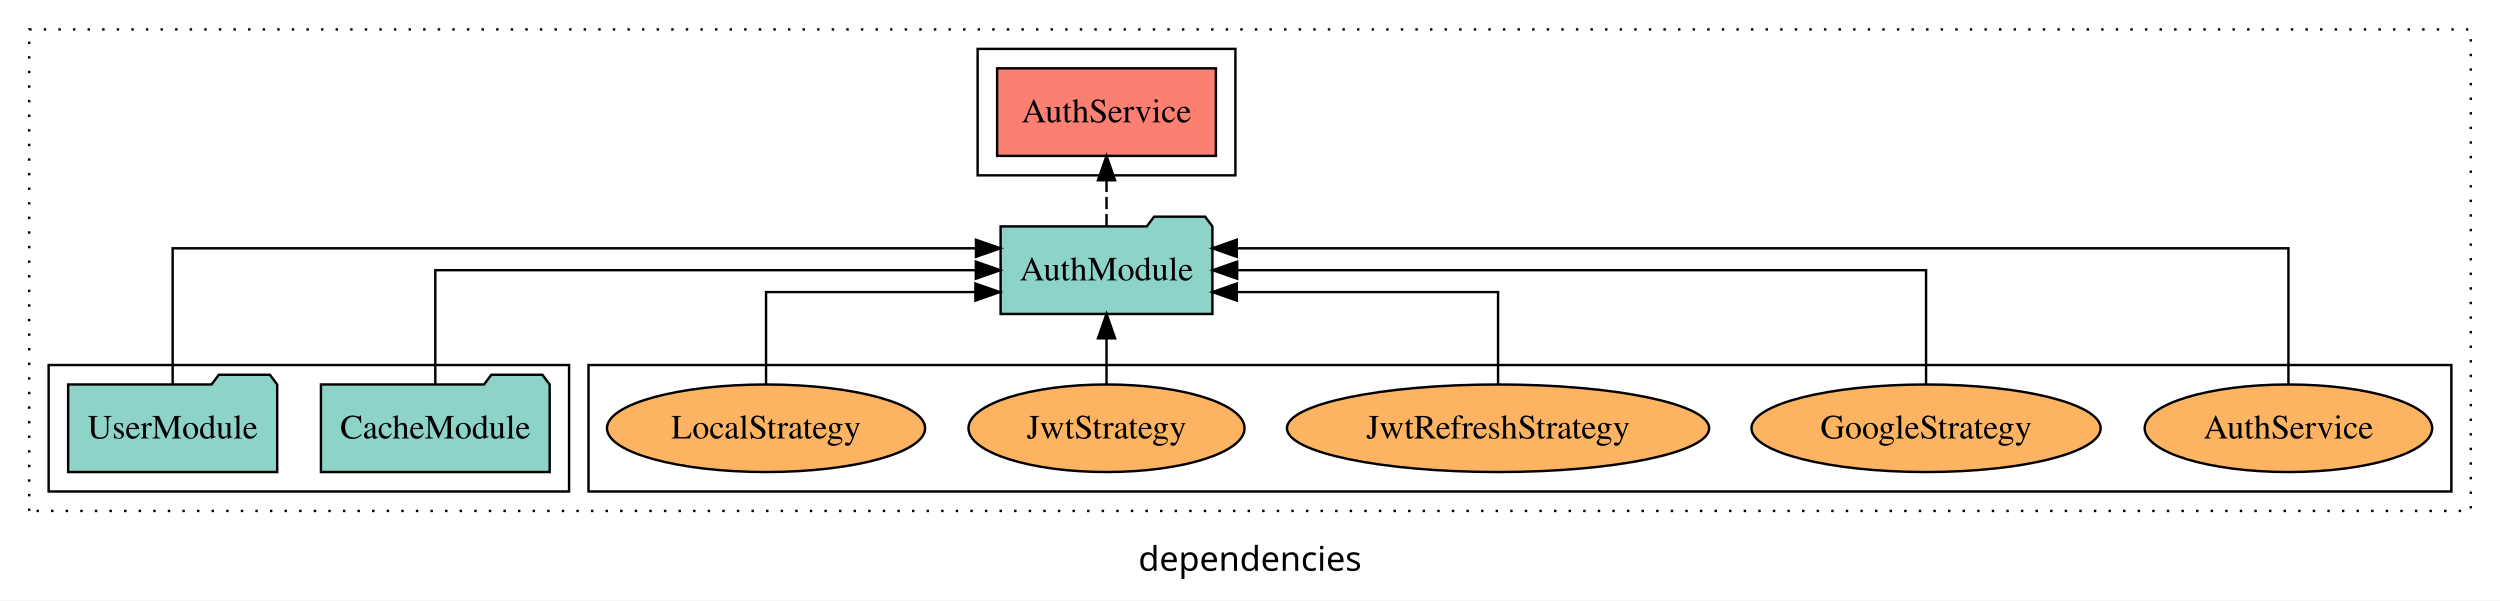
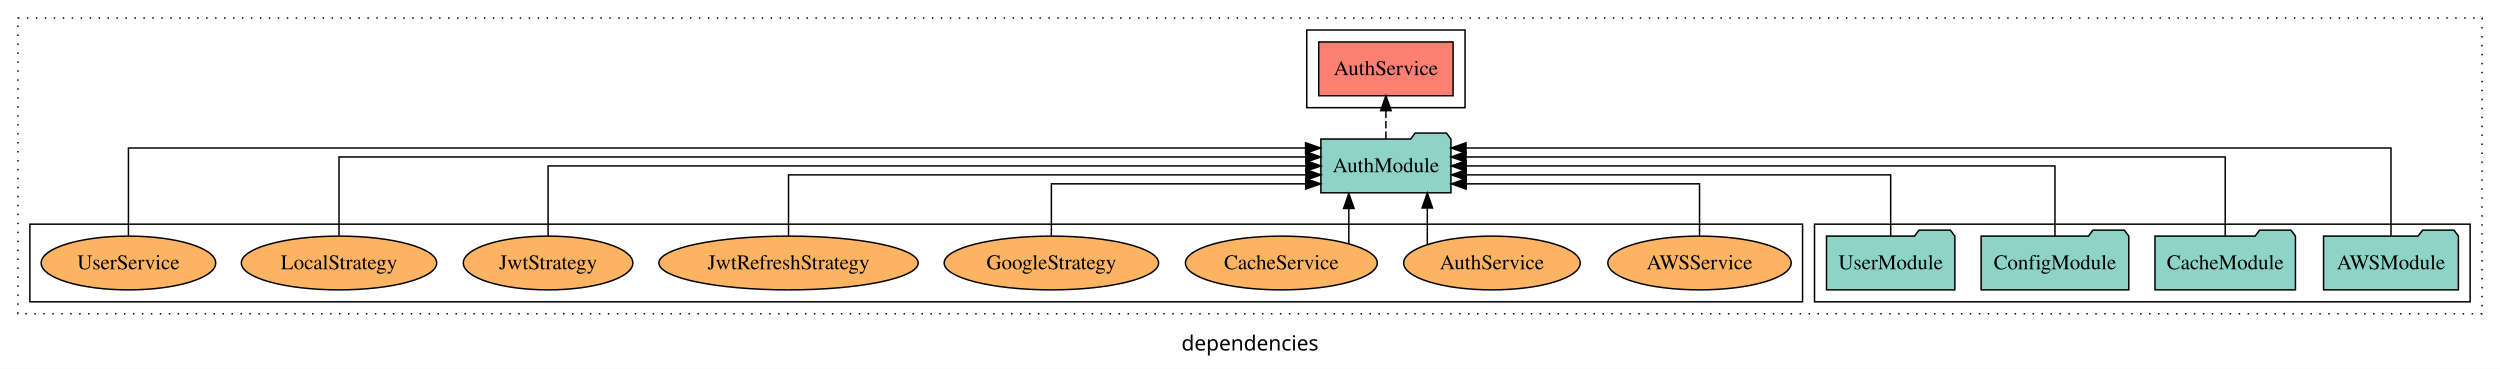
- <svg xmlns="http://www.w3.org/2000/svg" width="1028pt" height="247pt" viewBox="0.00 0.00 1028.00 246.80">
+ <svg xmlns="http://www.w3.org/2000/svg" width="1674pt" height="247pt" viewBox="0.00 0.00 1674.00 246.80">
  <g id="graph0" class="graph" transform="scale(1 1) rotate(0) translate(4 242.8)">
-     <polygon fill="white" stroke="transparent" points="-4,4 -4,-242.8 1024,-242.8 1024,4 -4,4" />
-     <text text-anchor="middle" x="510" y="-8.2" font-family="sans-serif" font-size="14.00">dependencies</text>
+     <polygon fill="white" stroke="transparent" points="-4,4 -4,-242.8 1670,-242.8 1670,4 -4,4" />
+     <text text-anchor="middle" x="833" y="-8.2" font-family="sans-serif" font-size="14.00">dependencies</text>
    <g id="clust1" class="cluster">
-       <polygon fill="none" stroke="black" stroke-dasharray="1,5" points="8,-32.8 8,-230.8 1012,-230.8 1012,-32.8 8,-32.8" />
+       <polygon fill="none" stroke="black" stroke-dasharray="1,5" points="8,-32.8 8,-230.8 1658,-230.8 1658,-32.8 8,-32.8" />
+     </g>
+     <g id="clust4" class="cluster">
+       <polygon fill="none" stroke="black" points="871,-170.8 871,-222.8 977,-222.8 977,-170.8 871,-170.8" />
+     </g>
+     <g id="clust3" class="cluster">
+       <polygon fill="none" stroke="black" points="1211,-40.8 1211,-92.8 1650,-92.8 1650,-40.8 1211,-40.8" />
    </g>
    <g id="clust6" class="cluster">
-       <polygon fill="none" stroke="black" points="238,-40.8 238,-92.8 1004,-92.8 1004,-40.8 238,-40.8" />
-     </g>
-     <g id="clust3" class="cluster">
-       <polygon fill="none" stroke="black" points="16,-40.8 16,-92.8 230,-92.8 230,-40.8 16,-40.8" />
-     </g>
-     <g id="clust4" class="cluster">
-       <polygon fill="none" stroke="black" points="398,-170.8 398,-222.8 504,-222.8 504,-170.8 398,-170.8" />
+       <polygon fill="none" stroke="black" points="16,-40.8 16,-92.8 1203,-92.8 1203,-40.8 16,-40.8" />
    </g>
    <g id="node1" class="node">
-       <polygon fill="#8dd3c7" stroke="black" points="222.03,-84.8 219.03,-88.8 198.03,-88.8 195.03,-84.8 127.97,-84.8 127.97,-48.8 222.03,-48.8 222.03,-84.8" />
-       <text text-anchor="middle" x="175" y="-62.6" font-family="Times,serif" font-size="14.00">CacheModule</text>
+       <polygon fill="#8dd3c7" stroke="black" points="1642.15,-84.8 1639.15,-88.8 1618.15,-88.8 1615.15,-84.8 1551.85,-84.8 1551.85,-48.8 1642.15,-48.8 1642.15,-84.8" />
+       <text text-anchor="middle" x="1597" y="-62.6" font-family="Times,serif" font-size="14.00">AWSModule</text>
+     </g>
+     <g id="node5" class="node">
+       <polygon fill="#8dd3c7" stroke="black" points="967.55,-149.8 964.55,-153.8 943.55,-153.8 940.55,-149.8 880.45,-149.8 880.45,-113.8 967.55,-113.8 967.55,-149.8" />
+       <text text-anchor="middle" x="924" y="-127.6" font-family="Times,serif" font-size="14.00">AuthModule</text>
+     </g>
+     <g id="edge1" class="edge">
+       <path fill="none" stroke="black" d="M1597,-85.05C1597,-107.82 1597,-143.8 1597,-143.8 1597,-143.8 977.64,-143.8 977.64,-143.8" />
+       <polygon fill="black" stroke="black" points="977.64,-140.3 967.64,-143.8 977.64,-147.3 977.64,-140.3" />
+     </g>
+     <g id="node2" class="node">
+       <polygon fill="#8dd3c7" stroke="black" points="1533.03,-84.8 1530.03,-88.8 1509.03,-88.8 1506.03,-84.8 1438.97,-84.8 1438.97,-48.8 1533.03,-48.8 1533.03,-84.8" />
+       <text text-anchor="middle" x="1486" y="-62.6" font-family="Times,serif" font-size="14.00">CacheModule</text>
+     </g>
+     <g id="edge2" class="edge">
+       <path fill="none" stroke="black" d="M1486,-85.08C1486,-106.12 1486,-137.8 1486,-137.8 1486,-137.8 977.63,-137.8 977.63,-137.8" />
+       <polygon fill="black" stroke="black" points="977.63,-134.3 967.63,-137.8 977.63,-141.3 977.63,-134.3" />
    </g>
    <g id="node3" class="node">
-       <polygon fill="#8dd3c7" stroke="black" points="494.55,-149.8 491.55,-153.8 470.55,-153.8 467.55,-149.8 407.45,-149.8 407.45,-113.8 494.55,-113.8 494.55,-149.8" />
-       <text text-anchor="middle" x="451" y="-127.6" font-family="Times,serif" font-size="14.00">AuthModule</text>
+       <polygon fill="#8dd3c7" stroke="black" points="1421.44,-84.8 1418.44,-88.8 1397.44,-88.8 1394.44,-84.8 1322.56,-84.8 1322.56,-48.8 1421.44,-48.8 1421.44,-84.8" />
+       <text text-anchor="middle" x="1372" y="-62.6" font-family="Times,serif" font-size="14.00">ConfigModule</text>
    </g>
-     <g id="edge1" class="edge">
-       <path fill="none" stroke="black" d="M175,-84.91C175,-104.14 175,-131.8 175,-131.8 175,-131.8 397.27,-131.8 397.27,-131.8" />
-       <polygon fill="black" stroke="black" points="397.27,-135.3 407.27,-131.8 397.27,-128.3 397.27,-135.3" />
-     </g>
-     <g id="node2" class="node">
-       <polygon fill="#8dd3c7" stroke="black" points="109.98,-84.8 106.98,-88.8 85.98,-88.8 82.98,-84.8 24.02,-84.8 24.02,-48.8 109.98,-48.8 109.98,-84.8" />
-       <text text-anchor="middle" x="67" y="-62.6" font-family="Times,serif" font-size="14.00">UserModule</text>
-     </g>
-     <g id="edge2" class="edge">
-       <path fill="none" stroke="black" d="M67,-85.09C67,-107.01 67,-140.8 67,-140.8 67,-140.8 397.32,-140.8 397.32,-140.8" />
-       <polygon fill="black" stroke="black" points="397.32,-144.3 407.32,-140.8 397.32,-137.3 397.32,-144.3" />
+     <g id="edge3" class="edge">
+       <path fill="none" stroke="black" d="M1372,-84.91C1372,-104.14 1372,-131.8 1372,-131.8 1372,-131.8 977.77,-131.8 977.77,-131.8" />
+       <polygon fill="black" stroke="black" points="977.77,-128.3 967.77,-131.8 977.77,-135.3 977.77,-128.3" />
    </g>
    <g id="node4" class="node">
-       <polygon fill="#fb8072" stroke="black" points="495.98,-214.8 406.02,-214.8 406.02,-178.8 495.98,-178.8 495.98,-214.8" />
-       <text text-anchor="middle" x="451" y="-192.6" font-family="Times,serif" font-size="14.00">AuthService </text>
-     </g>
-     <g id="edge3" class="edge">
-       <path fill="none" stroke="black" stroke-dasharray="5,2" d="M451,-149.91C451,-149.91 451,-168.79 451,-168.79" />
-       <polygon fill="black" stroke="black" points="447.5,-168.79 451,-178.79 454.5,-168.79 447.5,-168.79" />
-     </g>
-     <g id="node5" class="node">
-       <ellipse fill="#fdb462" stroke="black" cx="937" cy="-66.8" rx="59.11" ry="18" />
-       <text text-anchor="middle" x="937" y="-62.6" font-family="Times,serif" font-size="14.00">AuthService</text>
+       <polygon fill="#8dd3c7" stroke="black" points="1304.98,-84.8 1301.98,-88.8 1280.98,-88.8 1277.98,-84.8 1219.02,-84.8 1219.02,-48.8 1304.98,-48.8 1304.98,-84.8" />
+       <text text-anchor="middle" x="1262" y="-62.6" font-family="Times,serif" font-size="14.00">UserModule</text>
    </g>
    <g id="edge4" class="edge">
-       <path fill="none" stroke="black" d="M937,-85.09C937,-107.01 937,-140.8 937,-140.8 937,-140.8 504.56,-140.8 504.56,-140.8" />
-       <polygon fill="black" stroke="black" points="504.56,-137.3 494.56,-140.8 504.56,-144.3 504.56,-137.3" />
+       <path fill="none" stroke="black" d="M1262,-84.82C1262,-102.17 1262,-125.8 1262,-125.8 1262,-125.8 977.84,-125.8 977.84,-125.8" />
+       <polygon fill="black" stroke="black" points="977.84,-122.3 967.84,-125.8 977.84,-129.3 977.84,-122.3" />
    </g>
    <g id="node6" class="node">
-       <ellipse fill="#fdb462" stroke="black" cx="788" cy="-66.8" rx="71.79" ry="18" />
-       <text text-anchor="middle" x="788" y="-62.6" font-family="Times,serif" font-size="14.00">GoogleStrategy</text>
+       <polygon fill="#fb8072" stroke="black" points="968.98,-214.8 879.02,-214.8 879.02,-178.8 968.98,-178.8 968.98,-214.8" />
+       <text text-anchor="middle" x="924" y="-192.6" font-family="Times,serif" font-size="14.00">AuthService </text>
    </g>
    <g id="edge5" class="edge">
-       <path fill="none" stroke="black" d="M788,-84.91C788,-104.14 788,-131.8 788,-131.8 788,-131.8 504.71,-131.8 504.71,-131.8" />
-       <polygon fill="black" stroke="black" points="504.71,-128.3 494.71,-131.8 504.71,-135.3 504.71,-128.3" />
+       <path fill="none" stroke="black" stroke-dasharray="5,2" d="M924,-149.91C924,-149.91 924,-168.79 924,-168.79" />
+       <polygon fill="black" stroke="black" points="920.5,-168.79 924,-178.79 927.5,-168.79 920.5,-168.79" />
    </g>
    <g id="node7" class="node">
-       <ellipse fill="#fdb462" stroke="black" cx="612" cy="-66.8" rx="86.81" ry="18" />
-       <text text-anchor="middle" x="612" y="-62.6" font-family="Times,serif" font-size="14.00">JwtRefreshStrategy</text>
+       <ellipse fill="#fdb462" stroke="black" cx="1134" cy="-66.8" rx="61.39" ry="18" />
+       <text text-anchor="middle" x="1134" y="-62.6" font-family="Times,serif" font-size="14.00">AWSService</text>
    </g>
    <g id="edge6" class="edge">
-       <path fill="none" stroke="black" d="M612,-84.83C612,-101.2 612,-122.8 612,-122.8 612,-122.8 504.57,-122.8 504.57,-122.8" />
-       <polygon fill="black" stroke="black" points="504.57,-119.3 494.57,-122.8 504.57,-126.3 504.57,-119.3" />
+       <path fill="none" stroke="black" d="M1134,-85.04C1134,-100.37 1134,-119.8 1134,-119.8 1134,-119.8 977.77,-119.8 977.77,-119.8" />
+       <polygon fill="black" stroke="black" points="977.77,-116.3 967.77,-119.8 977.77,-123.3 977.77,-116.3" />
    </g>
    <g id="node8" class="node">
-       <ellipse fill="#fdb462" stroke="black" cx="451" cy="-66.8" rx="56.76" ry="18" />
-       <text text-anchor="middle" x="451" y="-62.6" font-family="Times,serif" font-size="14.00">JwtStrategy</text>
+       <ellipse fill="#fdb462" stroke="black" cx="995" cy="-66.8" rx="59.11" ry="18" />
+       <text text-anchor="middle" x="995" y="-62.6" font-family="Times,serif" font-size="14.00">AuthService</text>
    </g>
    <g id="edge7" class="edge">
-       <path fill="none" stroke="black" d="M451,-84.91C451,-84.91 451,-103.79 451,-103.79" />
-       <polygon fill="black" stroke="black" points="447.5,-103.79 451,-113.79 454.5,-103.79 447.5,-103.79" />
+       <path fill="none" stroke="black" d="M951.73,-79.33C951.73,-79.33 951.73,-103.65 951.73,-103.65" />
+       <polygon fill="black" stroke="black" points="948.23,-103.65 951.73,-113.65 955.23,-103.65 948.23,-103.65" />
    </g>
    <g id="node9" class="node">
-       <ellipse fill="#fdb462" stroke="black" cx="311" cy="-66.8" rx="65.41" ry="18" />
-       <text text-anchor="middle" x="311" y="-62.6" font-family="Times,serif" font-size="14.00">LocalStrategy</text>
+       <ellipse fill="#fdb462" stroke="black" cx="854" cy="-66.8" rx="64.24" ry="18" />
+       <text text-anchor="middle" x="854" y="-62.6" font-family="Times,serif" font-size="14.00">CacheService</text>
    </g>
    <g id="edge8" class="edge">
-       <path fill="none" stroke="black" d="M311,-84.83C311,-101.2 311,-122.8 311,-122.8 311,-122.8 397.09,-122.8 397.09,-122.8" />
-       <polygon fill="black" stroke="black" points="397.09,-126.3 407.09,-122.8 397.09,-119.3 397.09,-126.3" />
+       <path fill="none" stroke="black" d="M899.17,-79.64C899.17,-79.64 899.17,-103.32 899.17,-103.32" />
+       <polygon fill="black" stroke="black" points="895.67,-103.32 899.17,-113.32 902.67,-103.32 895.67,-103.32" />
+     </g>
+     <g id="node10" class="node">
+       <ellipse fill="#fdb462" stroke="black" cx="700" cy="-66.8" rx="71.79" ry="18" />
+       <text text-anchor="middle" x="700" y="-62.6" font-family="Times,serif" font-size="14.00">GoogleStrategy</text>
+     </g>
+     <g id="edge9" class="edge">
+       <path fill="none" stroke="black" d="M700,-85.04C700,-100.37 700,-119.8 700,-119.8 700,-119.8 870.28,-119.8 870.28,-119.8" />
+       <polygon fill="black" stroke="black" points="870.28,-123.3 880.28,-119.8 870.28,-116.3 870.28,-123.3" />
+     </g>
+     <g id="node11" class="node">
+       <ellipse fill="#fdb462" stroke="black" cx="524" cy="-66.8" rx="86.81" ry="18" />
+       <text text-anchor="middle" x="524" y="-62.6" font-family="Times,serif" font-size="14.00">JwtRefreshStrategy</text>
+     </g>
+     <g id="edge10" class="edge">
+       <path fill="none" stroke="black" d="M524,-84.82C524,-102.17 524,-125.8 524,-125.8 524,-125.8 870.43,-125.8 870.43,-125.8" />
+       <polygon fill="black" stroke="black" points="870.43,-129.3 880.43,-125.8 870.43,-122.3 870.43,-129.3" />
+     </g>
+     <g id="node12" class="node">
+       <ellipse fill="#fdb462" stroke="black" cx="363" cy="-66.8" rx="56.76" ry="18" />
+       <text text-anchor="middle" x="363" y="-62.6" font-family="Times,serif" font-size="14.00">JwtStrategy</text>
+     </g>
+     <g id="edge11" class="edge">
+       <path fill="none" stroke="black" d="M363,-84.91C363,-104.14 363,-131.8 363,-131.8 363,-131.8 870.45,-131.8 870.45,-131.8" />
+       <polygon fill="black" stroke="black" points="870.45,-135.3 880.45,-131.8 870.45,-128.3 870.45,-135.3" />
+     </g>
+     <g id="node13" class="node">
+       <ellipse fill="#fdb462" stroke="black" cx="223" cy="-66.8" rx="65.41" ry="18" />
+       <text text-anchor="middle" x="223" y="-62.6" font-family="Times,serif" font-size="14.00">LocalStrategy</text>
+     </g>
+     <g id="edge12" class="edge">
+       <path fill="none" stroke="black" d="M223,-85.08C223,-106.12 223,-137.8 223,-137.8 223,-137.8 870.41,-137.8 870.41,-137.8" />
+       <polygon fill="black" stroke="black" points="870.41,-141.3 880.41,-137.8 870.41,-134.3 870.41,-141.3" />
+     </g>
+     <g id="node14" class="node">
+       <ellipse fill="#fdb462" stroke="black" cx="82" cy="-66.8" rx="58.44" ry="18" />
+       <text text-anchor="middle" x="82" y="-62.6" font-family="Times,serif" font-size="14.00">UserService</text>
+     </g>
+     <g id="edge13" class="edge">
+       <path fill="none" stroke="black" d="M82,-85.05C82,-107.82 82,-143.8 82,-143.8 82,-143.8 870.21,-143.8 870.21,-143.8" />
+       <polygon fill="black" stroke="black" points="870.21,-147.3 880.21,-143.8 870.21,-140.3 870.21,-147.3" />
    </g>
  </g>
</svg>
